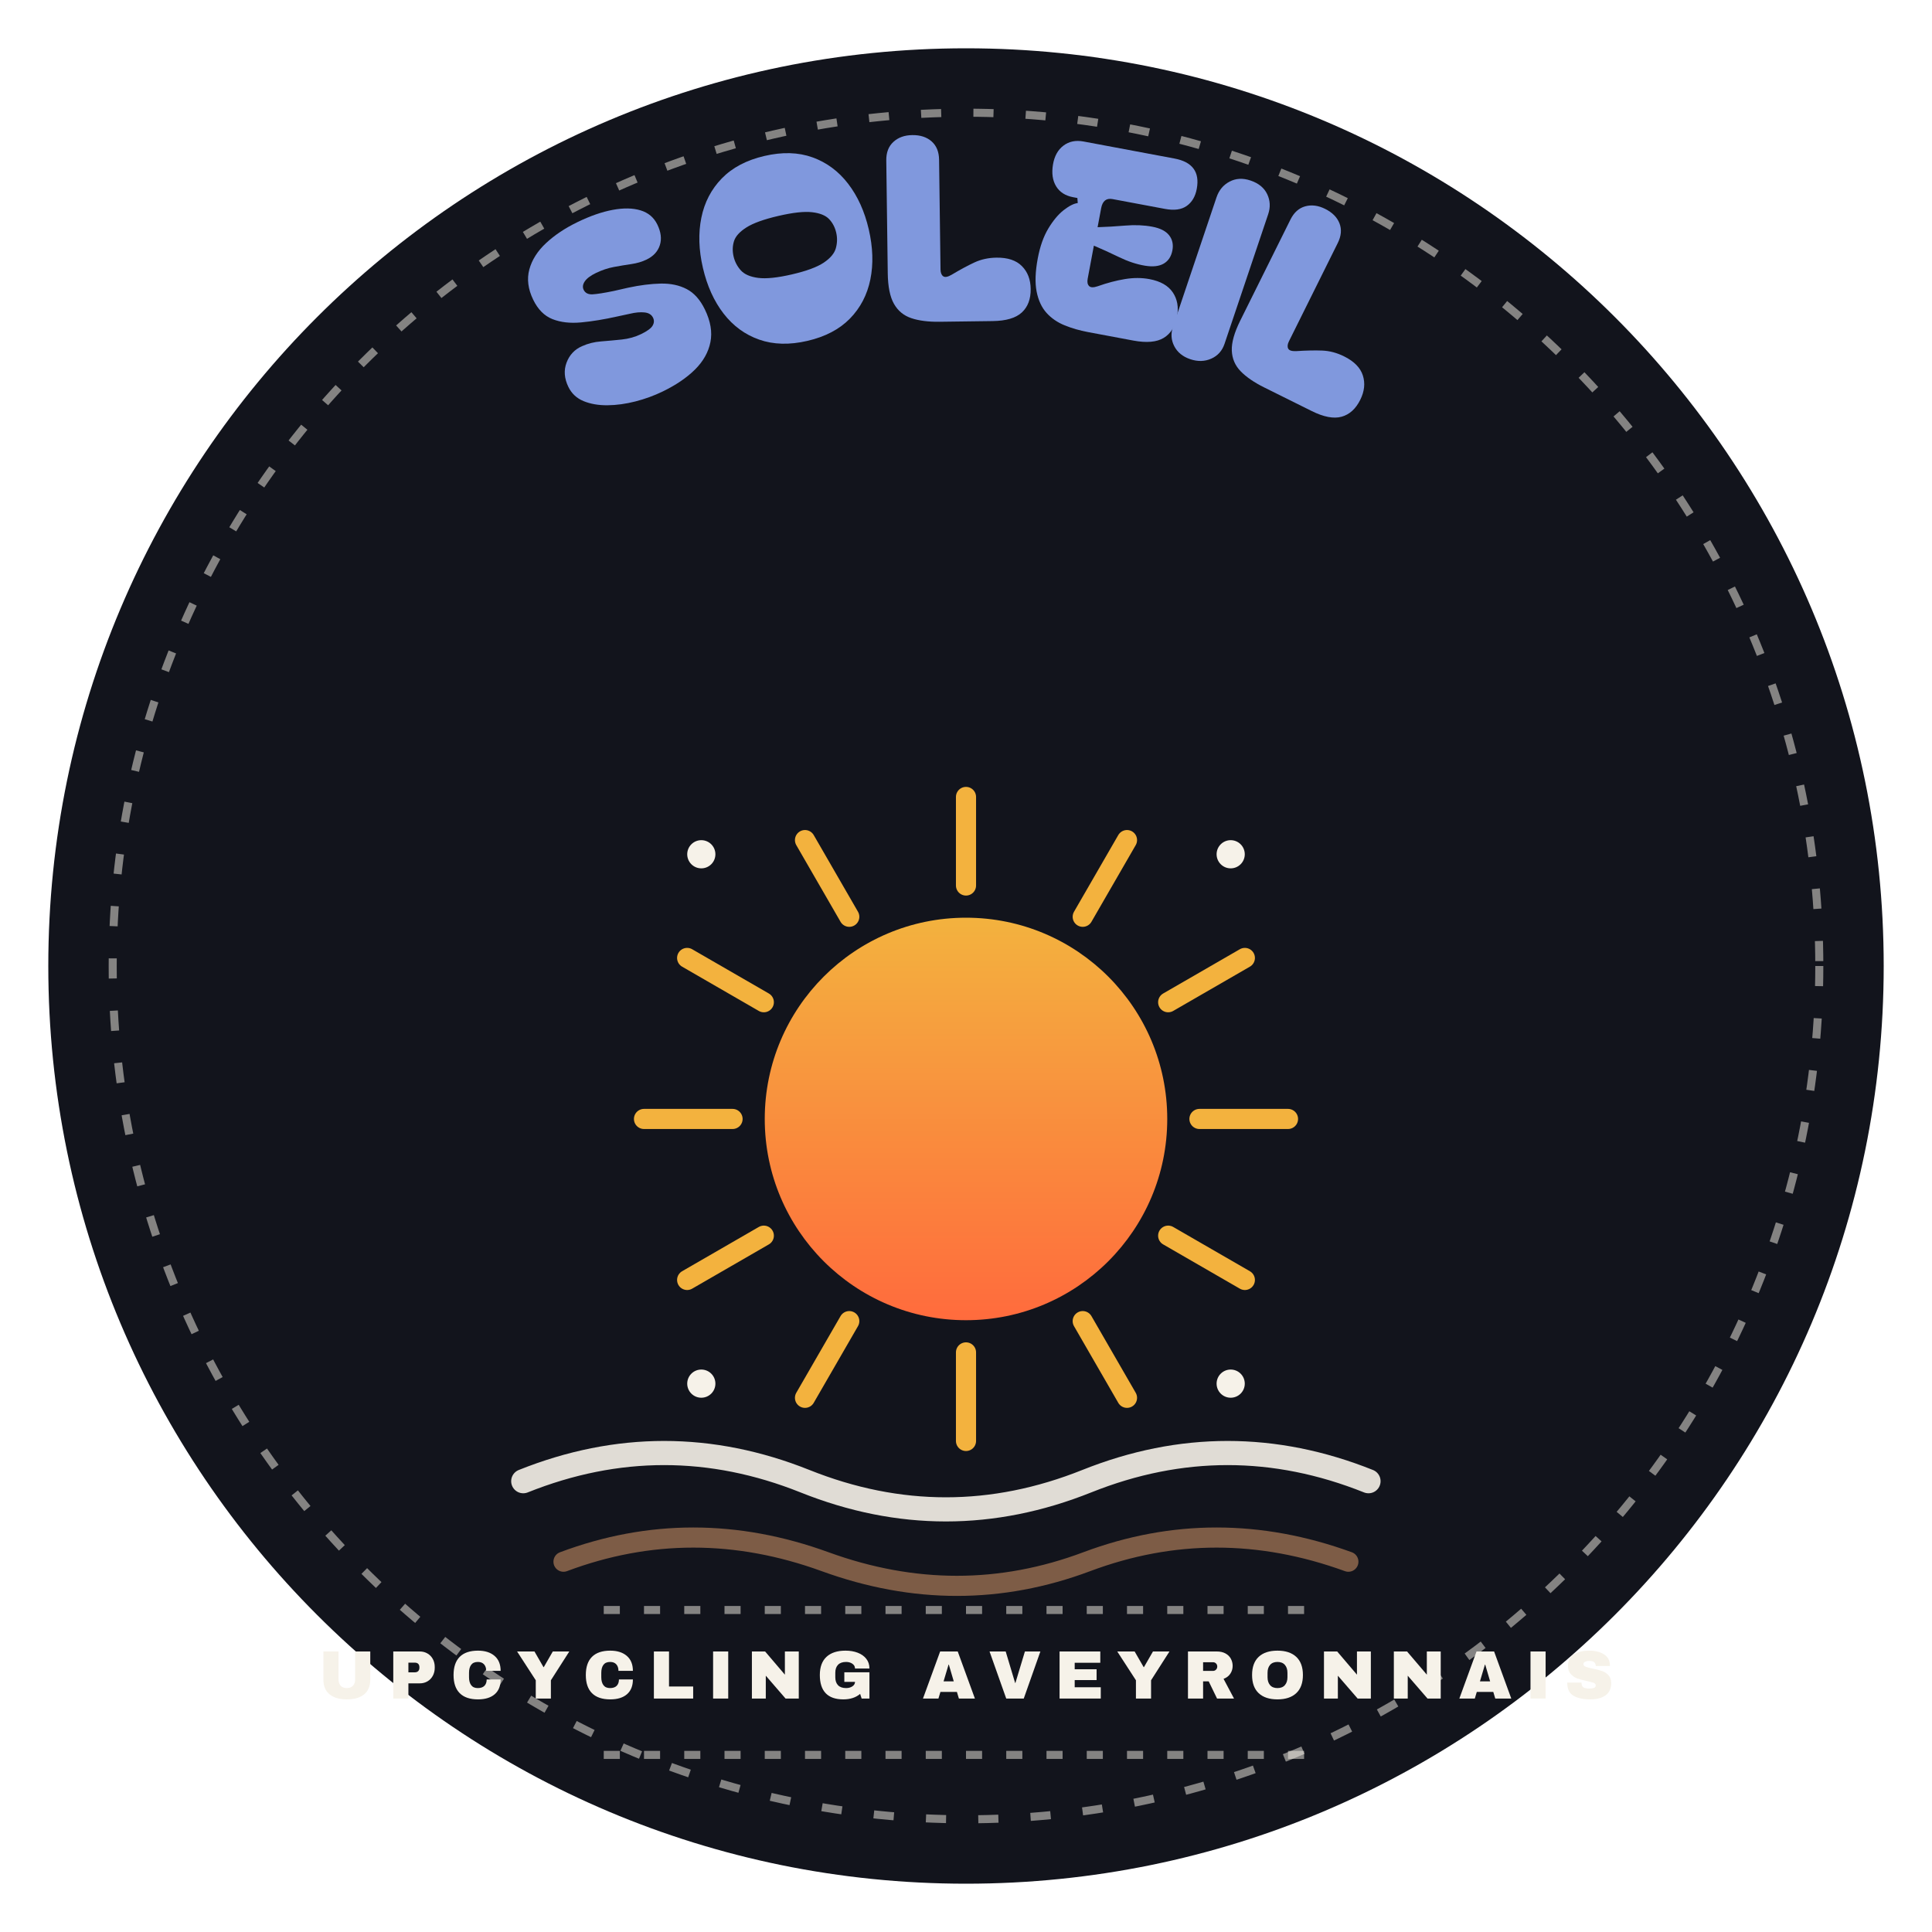
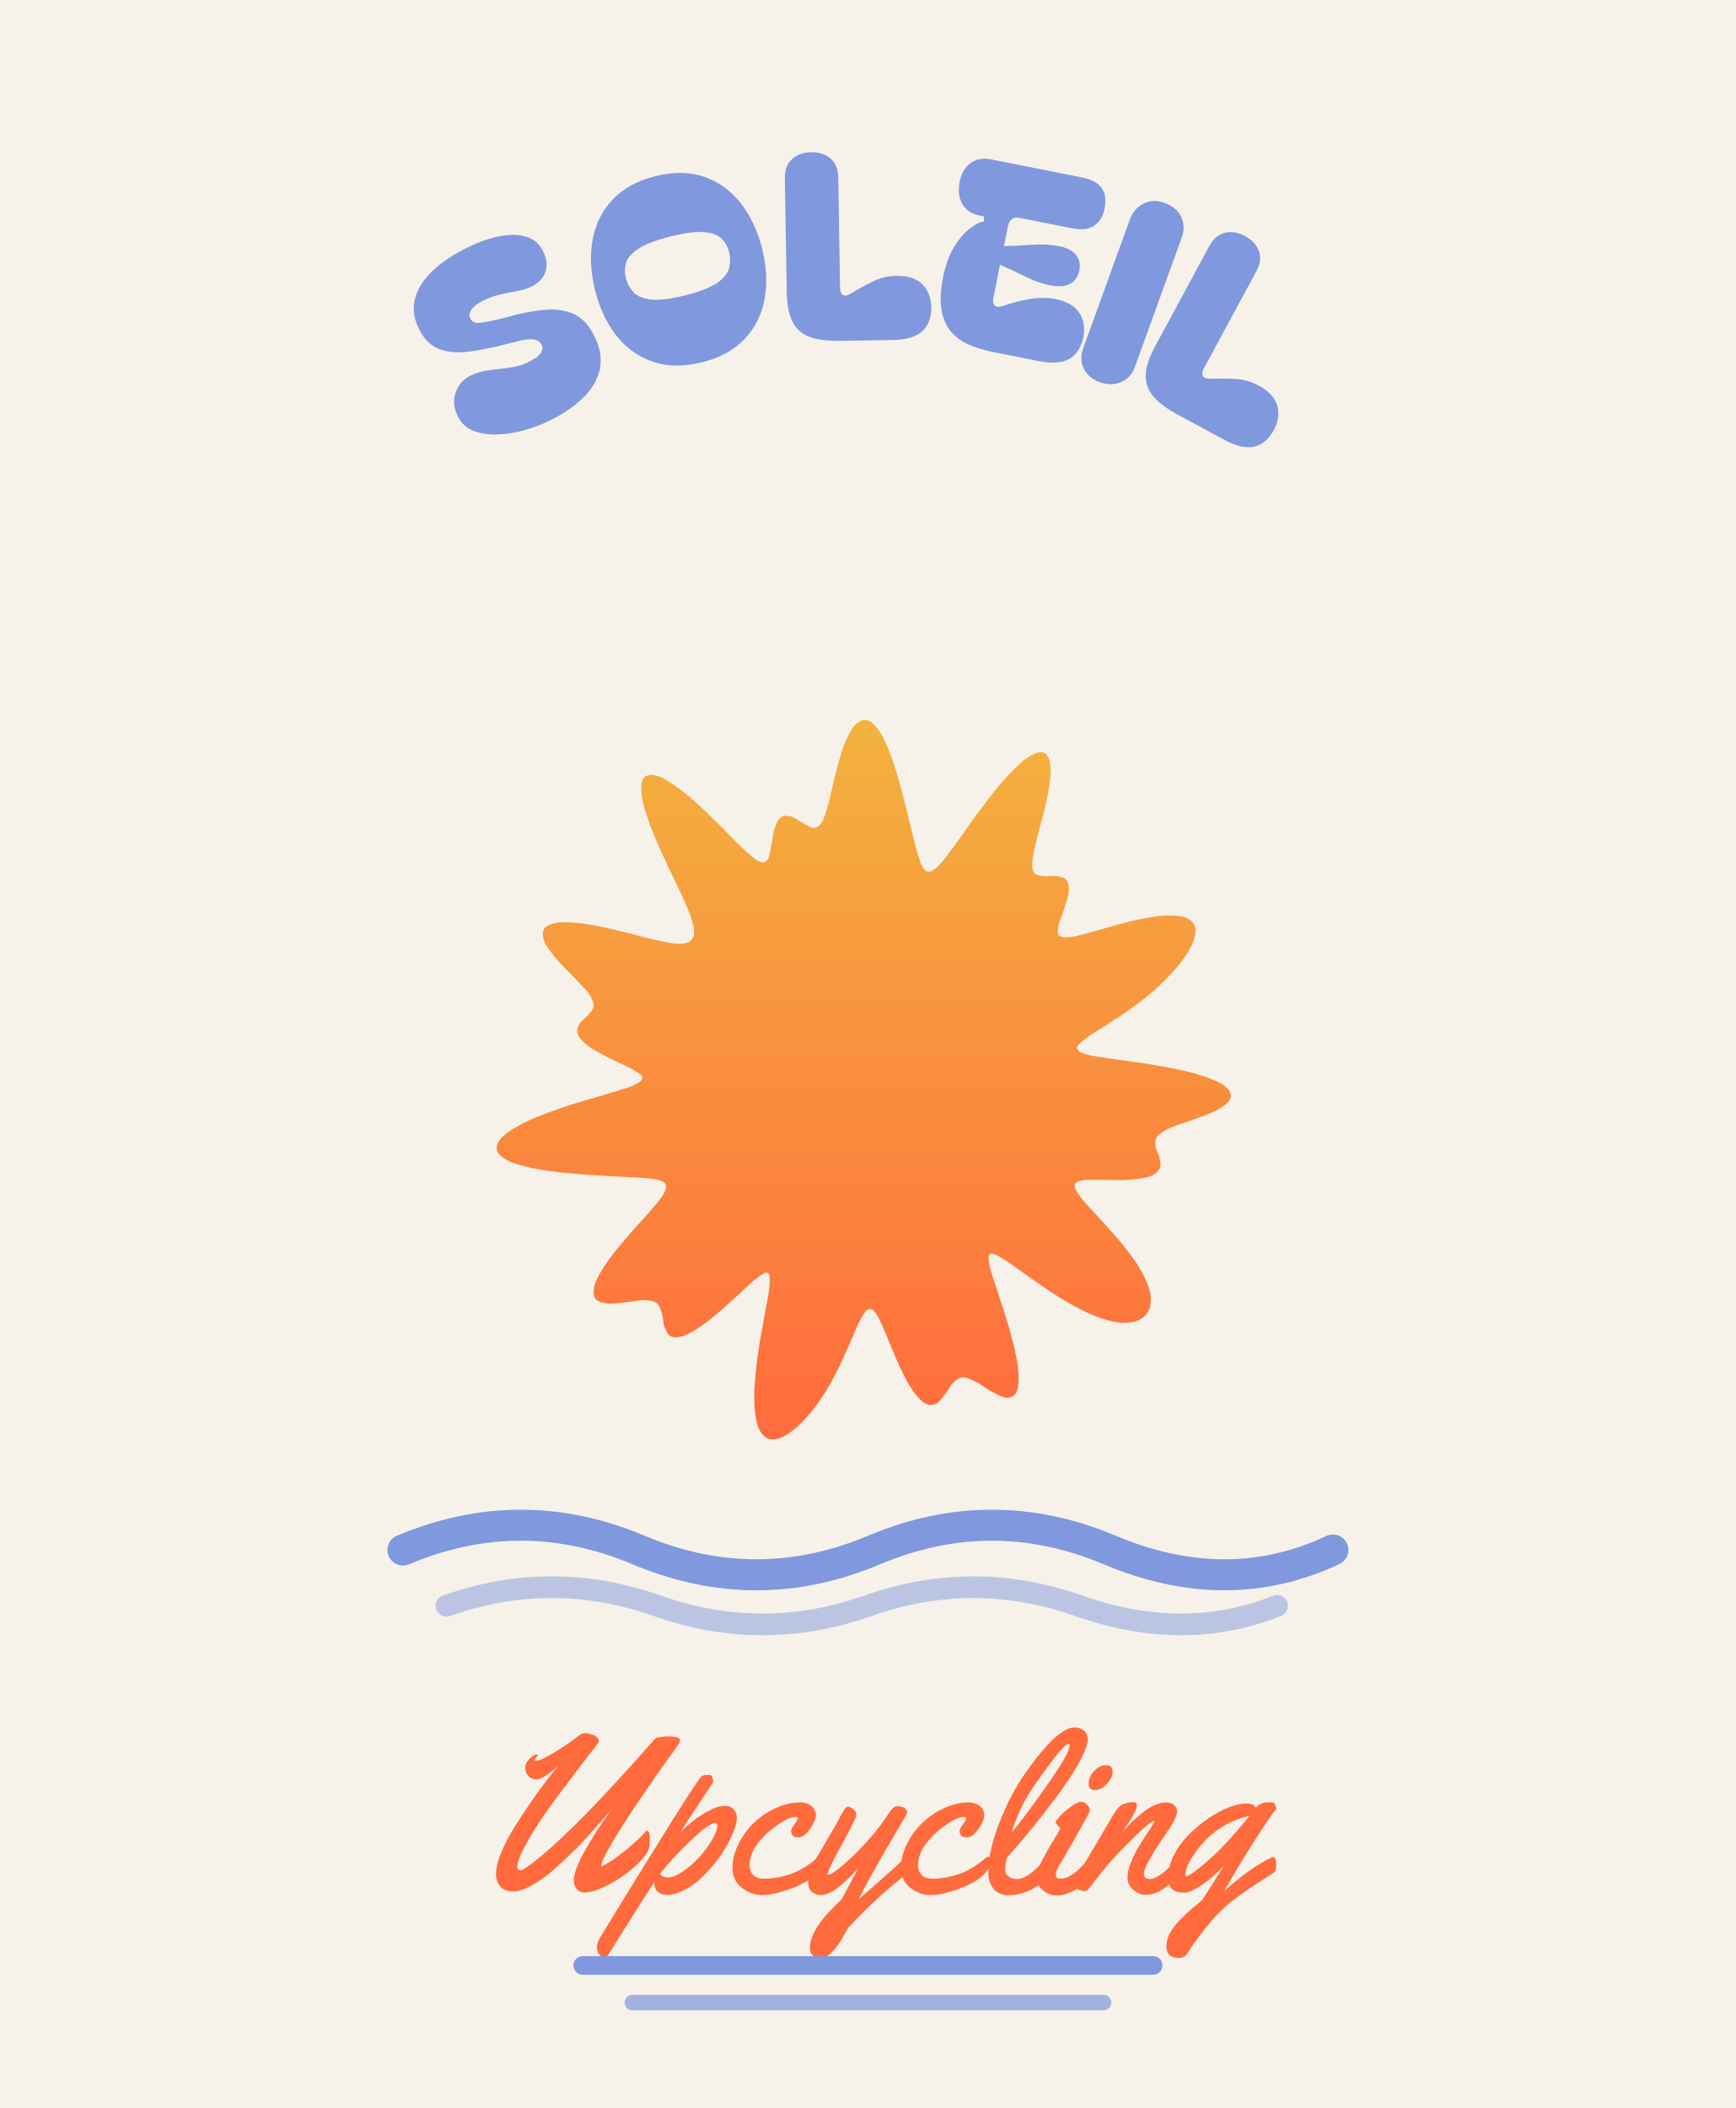
- <svg xmlns="http://www.w3.org/2000/svg" viewBox="0 0 480 480">
+ <svg xmlns="http://www.w3.org/2000/svg" viewBox="0 0 560 680">
  <defs>
    <linearGradient id="sunGrad" x1="0" y1="0" x2="0" y2="1">
      <stop offset="0" stop-color="#F3B23E" />
      <stop offset="1" stop-color="#FF6B3D" />
    </linearGradient>
  </defs>
-   <circle cx="240" cy="240" r="228" fill="#12141C" />
-   <circle cx="240" cy="240" r="212" fill="none" stroke="#F6F2E9" stroke-opacity="0.5" stroke-width="2" stroke-dasharray="5 8" />
+   <rect width="560" height="680" fill="#F6F2E9" />
  <g>
-     <path d="M340 -3Q284 -3 227.5 8.5Q171 20 123.5 42.5Q76 65 47.0 97.5Q18 130 18 173Q18 228 53.0 261.0Q88 294 135 292Q172 291 209.0 276.5Q246 262 284.5 248.0Q323 234 362 234Q401 234 416.0 244.0Q431 254 431 271Q431 291 410.0 304.0Q389 317 357 324L308 336Q232 354 172.0 376.5Q112 399 77.5 436.5Q43 474 43 537Q43 606 81.0 649.5Q119 693 184.0 713.0Q249 733 329 733Q411 733 473.0 716.0Q535 699 569.5 667.0Q604 635 604 589Q604 540 577.5 512.5Q551 485 507 485Q478 485 446.5 495.0Q415 505 380.5 514.5Q346 524 307 524Q272 524 254.0 513.5Q236 503 236 486Q236 465 260.0 455.0Q284 445 339 431L395 418Q464 401 516.0 377.0Q568 353 597.0 314.0Q626 275 626 212Q626 136 590.0 88.5Q554 41 490.0 19.0Q426 -3 340 -3Z" fill="#8098DD" transform="translate(240.00,255.00) rotate(-25.904) translate(0,-175.00) scale(0.064,-0.064) translate(-322.00,0)" />
-     <path d="M355 -3Q248 -3 174.0 44.0Q100 91 62.0 174.0Q24 257 24 365Q24 472 62.0 555.5Q100 639 174.0 686.5Q248 734 355 734Q462 734 535.5 686.5Q609 639 647.0 555.5Q685 472 685 365Q685 257 647.0 174.0Q609 91 535.5 44.0Q462 -3 355 -3ZM150 381Q150 350 165.0 322.5Q180 295 224.0 278.5Q268 262 355 262Q442 262 485.5 278.5Q529 295 544.0 322.5Q559 350 559 381Q559 413 544.0 438.5Q529 464 485.5 479.5Q442 495 355 495Q268 495 224.0 479.5Q180 464 165.0 438.5Q150 413 150 381Z" fill="#8098DD" transform="translate(240.00,255.00) rotate(-13.070) translate(0,-175.00) scale(0.064,-0.064) translate(-353.00,0)" />
-     <path d="M32 631Q32 677 60.5 702.5Q89 728 134 728Q181 728 209.0 702.5Q237 677 237 631V205Q237 186 247.0 178.5Q257 171 280 184Q330 213 369.0 230.5Q408 248 455 248Q520 248 553.0 214.0Q586 180 586 125Q586 66 550.5 34.0Q515 2 437 2H231Q165 2 121.0 17.5Q77 33 54.5 74.0Q32 115 32 193Z" fill="#8098DD" transform="translate(240.00,255.00) rotate(-0.749) translate(0,-175.00) scale(0.064,-0.064) translate(-297.50,0)" />
-     <path d="M276 2Q227 2 182.5 11.0Q138 20 104.5 45.5Q71 71 51.5 119.5Q32 168 32 247Q32 318 51.0 369.0Q70 420 96.5 450.0Q123 480 145 487L140 506H123Q77 506 50.5 535.5Q24 565 23 616Q22 666 49.5 696.0Q77 726 123 726H482Q589 726 589 626Q589 581 563.0 554.0Q537 527 482 527H275Q238 527 238 484V409Q288 420 342.5 435.0Q397 450 446 450Q493 450 516.5 429.5Q540 409 540 374Q540 338 516.5 317.5Q493 297 446 296Q397 295 342.0 310.0Q287 325 237 336V205Q237 186 247.5 178.5Q258 171 281 184Q331 213 379.0 230.5Q427 248 473 248Q538 248 571.5 214.0Q605 180 605 125Q605 66 569.5 34.0Q534 2 455 2Z" fill="#8098DD" transform="translate(240.00,255.00) rotate(10.608) translate(0,-175.00) scale(0.064,-0.064) translate(-307.00,0)" />
-     <path d="M136 -2Q90 -2 61.0 26.0Q32 54 32 97V626Q32 670 60.5 700.0Q89 730 136 730Q186 730 214.5 700.5Q243 671 243 628V97Q243 54 212.5 26.0Q182 -2 136 -2Z" fill="#8098DD" transform="translate(240.00,255.00) rotate(18.612) translate(0,-175.00) scale(0.064,-0.064) translate(-137.50,0)" />
-     <path d="M32 631Q32 677 60.5 702.5Q89 728 134 728Q181 728 209.0 702.5Q237 677 237 631V205Q237 186 247.0 178.5Q257 171 280 184Q330 213 369.0 230.5Q408 248 455 248Q520 248 553.0 214.0Q586 180 586 125Q586 66 550.5 34.0Q515 2 437 2H231Q165 2 121.0 17.5Q77 33 54.5 74.0Q32 115 32 193Z" fill="#8098DD" transform="translate(240.00,255.00) rotate(26.418) translate(0,-175.00) scale(0.064,-0.064) translate(-297.50,0)" />
+     <path d="M340 -3Q284 -3 227.5 8.5Q171 20 123.5 42.5Q76 65 47.0 97.5Q18 130 18 173Q18 228 53.0 261.0Q88 294 135 292Q172 291 209.0 276.5Q246 262 284.5 248.0Q323 234 362 234Q401 234 416.0 244.0Q431 254 431 271Q431 291 410.0 304.0Q389 317 357 324L308 336Q232 354 172.0 376.5Q112 399 77.5 436.5Q43 474 43 537Q43 606 81.0 649.5Q119 693 184.0 713.0Q249 733 329 733Q411 733 473.0 716.0Q535 699 569.5 667.0Q604 635 604 589Q604 540 577.5 512.5Q551 485 507 485Q478 485 446.5 495.0Q415 505 380.5 514.5Q346 524 307 524Q272 524 254.0 513.5Q236 503 236 486Q236 465 260.0 455.0Q284 445 339 431L395 418Q464 401 516.0 377.0Q568 353 597.0 314.0Q626 275 626 212Q626 136 590.0 88.5Q554 41 490.0 19.0Q426 -3 340 -3Z" fill="#8098DD" transform="translate(280.00,330.00) rotate(-27.859) translate(0,-220.00) scale(0.084,-0.084) translate(-322.00,0)" />
+     <path d="M355 -3Q248 -3 174.0 44.0Q100 91 62.0 174.0Q24 257 24 365Q24 472 62.0 555.5Q100 639 174.0 686.5Q248 734 355 734Q462 734 535.5 686.5Q609 639 647.0 555.5Q685 472 685 365Q685 257 647.0 174.0Q609 91 535.5 44.0Q462 -3 355 -3ZM150 381Q150 350 165.0 322.5Q180 295 224.0 278.5Q268 262 355 262Q442 262 485.5 278.5Q529 295 544.0 322.5Q559 350 559 381Q559 413 544.0 438.5Q529 464 485.5 479.5Q442 495 355 495Q268 495 224.0 479.5Q180 464 165.0 438.5Q150 413 150 381Z" fill="#8098DD" transform="translate(280.00,330.00) rotate(-14.134) translate(0,-220.00) scale(0.084,-0.084) translate(-353.00,0)" />
+     <path d="M32 631Q32 677 60.5 702.5Q89 728 134 728Q181 728 209.0 702.5Q237 677 237 631V205Q237 186 247.0 178.5Q257 171 280 184Q330 213 369.0 230.5Q408 248 455 248Q520 248 553.0 214.0Q586 180 586 125Q586 66 550.5 34.0Q515 2 437 2H231Q165 2 121.0 17.5Q77 33 54.5 74.0Q32 115 32 193Z" fill="#8098DD" transform="translate(280.00,330.00) rotate(-0.945) translate(0,-220.00) scale(0.084,-0.084) translate(-297.50,0)" />
+     <path d="M276 2Q227 2 182.5 11.0Q138 20 104.5 45.5Q71 71 51.5 119.5Q32 168 32 247Q32 318 51.0 369.0Q70 420 96.5 450.0Q123 480 145 487L140 506H123Q77 506 50.5 535.5Q24 565 23 616Q22 666 49.5 696.0Q77 726 123 726H482Q589 726 589 626Q589 581 563.0 554.0Q537 527 482 527H275Q238 527 238 484V409Q288 420 342.5 435.0Q397 450 446 450Q493 450 516.5 429.5Q540 409 540 374Q540 338 516.5 317.5Q493 297 446 296Q397 295 342.0 310.0Q287 325 237 336V205Q237 186 247.5 178.5Q258 171 281 184Q331 213 379.0 230.5Q427 248 473 248Q538 248 571.5 214.0Q605 180 605 125Q605 66 569.5 34.0Q534 2 455 2Z" fill="#8098DD" transform="translate(280.00,330.00) rotate(11.238) translate(0,-220.00) scale(0.084,-0.084) translate(-307.00,0)" />
+     <path d="M136 -2Q90 -2 61.0 26.0Q32 54 32 97V626Q32 670 60.5 700.0Q89 730 136 730Q186 730 214.5 700.5Q243 671 243 628V97Q243 54 212.5 26.0Q182 -2 136 -2Z" fill="#8098DD" transform="translate(280.00,330.00) rotate(19.920) translate(0,-220.00) scale(0.084,-0.084) translate(-137.50,0)" />
+     <path d="M32 631Q32 677 60.5 702.5Q89 728 134 728Q181 728 209.0 702.5Q237 677 237 631V205Q237 186 247.0 178.5Q257 171 280 184Q330 213 369.0 230.5Q408 248 455 248Q520 248 553.0 214.0Q586 180 586 125Q586 66 550.5 34.0Q515 2 437 2H231Q165 2 121.0 17.5Q77 33 54.5 74.0Q32 115 32 193Z" fill="#8098DD" transform="translate(280.00,330.00) rotate(28.395) translate(0,-220.00) scale(0.084,-0.084) translate(-297.50,0)" />
  </g>
-   <g transform="translate(240,278)" stroke="#F3B23E" stroke-width="5" stroke-linecap="round">
-     <line x1="0" y1="-58" x2="0" y2="-80" />
-     <line x1="0" y1="-58" x2="0" y2="-80" transform="rotate(30)" />
-     <line x1="0" y1="-58" x2="0" y2="-80" transform="rotate(60)" />
-     <line x1="0" y1="-58" x2="0" y2="-80" transform="rotate(90)" />
-     <line x1="0" y1="-58" x2="0" y2="-80" transform="rotate(120)" />
-     <line x1="0" y1="-58" x2="0" y2="-80" transform="rotate(150)" />
-     <line x1="0" y1="-58" x2="0" y2="-80" transform="rotate(180)" />
-     <line x1="0" y1="-58" x2="0" y2="-80" transform="rotate(210)" />
-     <line x1="0" y1="-58" x2="0" y2="-80" transform="rotate(240)" />
-     <line x1="0" y1="-58" x2="0" y2="-80" transform="rotate(270)" />
-     <line x1="0" y1="-58" x2="0" y2="-80" transform="rotate(300)" />
-     <line x1="0" y1="-58" x2="0" y2="-80" transform="rotate(330)" />
+   <path d="M394.65,350.00 C396.56,351.30 397.33,352.77 397.06,354.09 C396.78,355.40 394.95,356.74 392.99,357.90 C391.02,359.06 387.80,360.09 385.26,361.06 C382.72,362.04 379.73,362.84 377.76,363.74 C375.79,364.64 374.25,365.48 373.43,366.47 C372.60,367.47 372.71,368.57 372.81,369.73 C372.92,370.89 373.82,372.24 374.04,373.45 C374.26,374.66 374.66,375.98 374.13,376.99 C373.59,378.00 372.52,378.91 370.83,379.51 C369.14,380.11 366.53,380.40 364.01,380.58 C361.50,380.76 358.22,380.57 355.73,380.60 C353.25,380.63 350.62,380.45 349.10,380.77 C347.59,381.08 346.65,381.51 346.64,382.50 C346.62,383.49 347.64,384.91 349.02,386.70 C350.41,388.50 352.80,390.85 354.95,393.27 C357.11,395.69 359.83,398.57 361.96,401.21 C364.08,403.86 366.21,406.68 367.68,409.14 C369.16,411.60 370.22,413.96 370.80,415.97 C371.37,417.97 371.40,419.72 371.11,421.18 C370.82,422.64 370.07,423.83 369.06,424.73 C368.04,425.62 366.69,426.29 365.02,426.55 C363.35,426.82 361.35,426.81 359.03,426.31 C356.70,425.82 353.96,424.90 351.05,423.57 C348.14,422.25 344.75,420.33 341.56,418.37 C338.37,416.42 334.83,413.86 331.90,411.85 C328.97,409.84 326.05,407.54 323.99,406.31 C321.94,405.07 320.36,404.14 319.56,404.45 C318.76,404.76 318.81,406.01 319.22,408.14 C319.63,410.28 320.92,413.71 322.03,417.26 C323.14,420.81 324.81,425.49 325.87,429.45 C326.93,433.41 328.03,437.83 328.40,441.02 C328.77,444.22 328.68,446.98 328.10,448.63 C327.52,450.27 326.27,450.83 324.91,450.88 C323.56,450.93 321.65,449.79 319.97,448.94 C318.30,448.08 316.40,446.52 314.85,445.75 C313.30,444.98 311.87,444.28 310.65,444.32 C309.43,444.36 308.49,445.10 307.53,446.01 C306.57,446.91 305.82,448.63 304.88,449.77 C303.93,450.92 303.00,452.42 301.87,452.87 C300.73,453.33 299.43,453.39 298.07,452.48 C296.71,451.57 295.15,449.68 293.69,447.41 C292.23,445.14 290.69,441.78 289.34,438.85 C287.99,435.92 286.71,432.35 285.58,429.82 C284.45,427.29 283.50,424.88 282.57,423.65 C281.64,422.41 280.87,421.99 280.00,422.41 C279.13,422.83 278.31,424.34 277.34,426.16 C276.37,427.97 275.34,430.71 274.18,433.28 C273.02,435.85 271.73,438.91 270.37,441.60 C269.01,444.28 267.54,447.02 266.03,449.41 C264.52,451.80 262.92,454.02 261.32,455.93 C259.72,457.85 258.05,459.58 256.43,460.91 C254.81,462.23 253.12,463.39 251.61,463.88 C250.09,464.37 248.56,464.57 247.35,463.86 C246.15,463.16 245.05,461.83 244.37,459.65 C243.70,457.47 243.33,454.33 243.32,450.79 C243.30,447.25 243.76,442.65 244.28,438.41 C244.80,434.17 245.80,429.21 246.46,425.34 C247.12,421.46 248.01,417.60 248.22,415.15 C248.44,412.70 248.47,411.10 247.76,410.64 C247.04,410.19 245.73,411.10 243.95,412.44 C242.18,413.77 239.61,416.43 237.10,418.66 C234.58,420.89 231.46,423.85 228.85,425.83 C226.25,427.82 223.51,429.68 221.46,430.57 C219.42,431.45 217.77,431.56 216.60,431.15 C215.42,430.75 214.93,429.38 214.42,428.15 C213.92,426.93 213.98,425.07 213.56,423.78 C213.15,422.50 212.86,421.19 211.96,420.46 C211.05,419.73 209.76,419.47 208.13,419.40 C206.51,419.33 204.24,419.86 202.22,420.04 C200.19,420.22 197.70,420.70 196.00,420.49 C194.29,420.28 192.64,419.86 191.99,418.76 C191.33,417.66 191.33,415.95 192.06,413.89 C192.79,411.83 194.51,409.06 196.37,406.41 C198.23,403.75 200.97,400.63 203.24,397.97 C205.50,395.30 208.15,392.59 209.97,390.43 C211.79,388.27 213.39,386.43 214.17,385.01 C214.94,383.58 215.07,382.64 214.64,381.88 C214.21,381.12 213.03,380.79 211.60,380.45 C210.17,380.12 208.16,380.04 206.04,379.88 C203.92,379.73 201.46,379.66 198.89,379.52 C196.32,379.38 193.53,379.25 190.62,379.04 C187.72,378.83 184.54,378.61 181.46,378.26 C178.38,377.90 174.99,377.51 172.13,376.90 C169.27,376.28 166.26,375.56 164.30,374.59 C162.33,373.63 160.67,372.44 160.33,371.10 C159.99,369.76 160.58,368.14 162.26,366.55 C163.95,364.95 167.01,363.14 170.44,361.52 C173.88,359.89 178.67,358.22 182.88,356.79 C187.09,355.36 192.05,354.08 195.68,352.94 C199.31,351.81 202.73,350.91 204.65,350.00 C206.56,349.09 207.37,348.35 207.17,347.46 C206.97,346.56 205.26,345.69 203.45,344.65 C201.64,343.60 198.61,342.43 196.30,341.20 C193.99,339.98 191.27,338.58 189.61,337.30 C187.95,336.01 186.76,334.66 186.32,333.48 C185.88,332.30 186.40,331.22 186.97,330.23 C187.53,329.23 188.93,328.42 189.69,327.48 C190.44,326.55 191.41,325.73 191.49,324.62 C191.56,323.51 191.13,322.30 190.13,320.80 C189.13,319.30 187.23,317.49 185.47,315.59 C183.71,313.70 181.22,311.44 179.57,309.42 C177.91,307.40 176.15,305.19 175.53,303.49 C174.91,301.78 174.91,300.21 175.87,299.21 C176.82,298.21 178.84,297.66 181.26,297.50 C183.69,297.34 187.15,297.77 190.41,298.27 C193.67,298.78 197.53,299.76 200.83,300.53 C204.12,301.30 207.46,302.27 210.16,302.90 C212.87,303.52 215.21,304.07 217.08,304.29 C218.95,304.51 220.32,304.49 221.39,304.21 C222.46,303.93 223.10,303.40 223.51,302.60 C223.92,301.80 224.02,300.80 223.82,299.42 C223.63,298.04 223.14,296.42 222.35,294.33 C221.56,292.24 220.38,289.76 219.06,286.90 C217.74,284.04 215.98,280.61 214.43,277.17 C212.88,273.74 211.01,269.74 209.77,266.30 C208.54,262.87 207.33,259.18 207.02,256.59 C206.70,253.99 206.89,251.73 207.88,250.74 C208.87,249.74 210.73,249.73 212.97,250.62 C215.21,251.52 218.36,253.75 221.35,256.13 C224.33,258.51 227.90,262.05 230.87,264.91 C233.85,267.76 236.87,271.10 239.20,273.26 C241.52,275.42 243.41,277.18 244.81,277.86 C246.22,278.53 246.97,278.15 247.63,277.30 C248.30,276.46 248.43,274.45 248.80,272.77 C249.17,271.09 249.34,268.73 249.87,267.21 C250.39,265.68 251.05,264.26 251.93,263.62 C252.82,262.98 253.99,263.07 255.16,263.37 C256.32,263.67 257.71,264.81 258.91,265.42 C260.11,266.03 261.34,267.03 262.36,267.03 C263.39,267.02 264.26,266.66 265.08,265.37 C265.89,264.08 266.51,261.84 267.25,259.26 C267.98,256.68 268.63,253.05 269.48,249.89 C270.32,246.73 271.25,242.97 272.33,240.28 C273.40,237.60 274.66,235.08 275.94,233.76 C277.22,232.45 278.66,231.99 280.00,232.41 C281.34,232.83 282.73,234.38 283.97,236.27 C285.21,238.16 286.39,241.02 287.43,243.74 C288.47,246.47 289.39,249.72 290.23,252.64 C291.07,255.56 291.79,258.56 292.47,261.26 C293.15,263.96 293.74,266.52 294.31,268.82 C294.89,271.12 295.39,273.27 295.93,275.06 C296.47,276.84 296.94,278.50 297.57,279.53 C298.20,280.55 298.80,281.32 299.72,281.22 C300.64,281.13 301.66,280.45 303.09,278.95 C304.52,277.45 306.24,275.03 308.30,272.25 C310.36,269.46 312.88,265.66 315.46,262.24 C318.03,258.83 321.06,254.74 323.74,251.76 C326.41,248.79 329.31,245.86 331.51,244.38 C333.72,242.90 335.71,242.30 336.95,242.88 C338.19,243.47 338.81,245.45 338.95,247.89 C339.09,250.33 338.42,254.13 337.78,257.53 C337.14,260.93 335.87,265.09 335.10,268.31 C334.33,271.53 333.40,274.67 333.14,276.85 C332.89,279.04 333.00,280.47 333.57,281.43 C334.14,282.39 335.36,282.41 336.55,282.61 C337.74,282.80 339.47,282.39 340.70,282.59 C341.93,282.78 343.26,282.98 343.94,283.79 C344.63,284.59 344.89,285.90 344.81,287.42 C344.72,288.94 343.96,291.08 343.41,292.90 C342.87,294.72 341.83,296.88 341.54,298.36 C341.26,299.84 341.00,301.14 341.71,301.79 C342.41,302.43 343.74,302.48 345.77,302.21 C347.80,301.94 350.79,300.98 353.89,300.16 C356.99,299.34 360.93,298.07 364.37,297.28 C367.80,296.49 371.59,295.68 374.52,295.43 C377.44,295.18 380.11,295.28 381.93,295.81 C383.74,296.33 384.87,297.36 385.41,298.59 C385.95,299.82 385.71,301.49 385.17,303.17 C384.64,304.86 383.49,306.81 382.21,308.71 C380.92,310.60 379.25,312.60 377.44,314.54 C375.62,316.47 373.54,318.44 371.32,320.33 C369.10,322.22 366.57,324.12 364.10,325.88 C361.63,327.65 358.81,329.40 356.49,330.93 C354.16,332.46 351.65,333.89 350.14,335.09 C348.64,336.29 347.40,337.27 347.45,338.11 C347.49,338.94 348.42,339.51 350.41,340.10 C352.40,340.70 355.73,341.08 359.40,341.65 C363.07,342.23 368.05,342.76 372.42,343.54 C376.78,344.31 381.86,345.24 385.57,346.31 C389.27,347.39 392.73,348.70 394.65,350.00 Z" fill="url(#sunGrad)" />
+   <path d="M130,500 Q168,484 206,500 T282,500 T358,500 T430,500" fill="none" stroke="#8098DD" stroke-width="10" stroke-linecap="round" />
+   <path d="M144,518 Q178,506 212,518 T280,518 T348,518 T412,518" fill="none" stroke="#8098DD" stroke-width="7" stroke-linecap="round" opacity="0.5" />
+   <g>
+     <path d="M1577 553Q1604 553 1604.0 482.0Q1604 411 1595 387Q1565 310 1455.5 214.5Q1346 119 1215.5 52.5Q1085 -14 1001 -14Q961 -14 933.5 17.0Q906 48 906 98Q906 187 1008.0 370.0Q1110 553 1255 752Q1014 472 913.5 374.0Q813 276 734.0 206.5Q655 137 592 95Q442 -4 354.0 -4.0Q266 -4 229.0 44.5Q192 93 192 152Q192 325 394.5 638.5Q597 952 767 1151Q623 1024 568.5 1024.0Q514 1024 487.0 1057.5Q460 1091 460.0 1133.5Q460 1176 500.0 1213.5Q540 1251 558.5 1251.0Q577 1251 577.0 1248.0Q577 1245 562.0 1226.5Q547 1208 547.0 1201.0Q547 1194 560 1194Q599 1194 730.0 1273.0Q861 1352 954 1427Q979 1448 1011.5 1448.0Q1044 1448 1074 1432Q1076 1437 1091.0 1430.0Q1106 1423 1121.0 1408.0Q1136 1393 1136.0 1380.0Q1136 1367 1128 1356Q712 818 605 655Q388 324 388 225Q388 190 417.5 190.0Q447 190 584 302Q960 608 1638 1382Q1665 1413 1689 1411H1698Q1702 1411 1720.5 1414.5Q1739 1418 1781 1418Q1881 1418 1881 1381Q1881 1365 1851.5 1325.0Q1822 1285 1729.0 1153.0Q1636 1021 1497.5 818.0Q1359 615 1258.5 445.0Q1158 275 1158 229Q1158 228 1161.5 228.0Q1165 228 1193 242Q1279 287 1394.5 385.0Q1510 483 1540.5 518.0Q1571 553 1577 553Z" fill="#FF6B3D" transform="translate(153.26,610.00) scale(0.03516,-0.03516)" />
+     <path d="M619 1064 637 1066Q652 1066 661.0 1040.0Q670 1014 670.0 1005.0Q670 996 650 971L365 537Q515 687 670 756Q730 782 778.5 782.0Q827 782 856.5 750.5Q886 719 886.0 672.0Q886 625 860.0 556.0Q834 487 789.5 409.0Q745 331 681.5 252.0Q618 173 548.5 109.0Q479 45 397.0 5.0Q315 -35 253 -35Q128 -35 128 80Q11 -99 -142.0 -344.0Q-295 -589 -306.0 -603.0Q-317 -617 -324.5 -617.0Q-332 -617 -347.5 -608.0Q-363 -599 -380.0 -578.0Q-397 -557 -397.5 -517.0Q-398 -477 -374 -436Q-239 -211 146.5 410.5Q532 1032 564 1053Q582 1065 600 1065ZM707 604Q707 625 687 625Q633 625 458.5 459.0Q284 293 181 156Q207 124 258.0 124.0Q309 124 390.0 179.0Q471 234 540.0 309.5Q609 385 658.0 468.0Q707 551 707 604Z" fill="#FF6B3D" transform="translate(206.56,610.00) scale(0.03516,-0.03516)" />
+     <path d="M847 314Q867 314 867.0 268.5Q867 223 822.5 170.5Q778 118 712.0 81.5Q646 45 571 18Q422 -37 317.5 -37.0Q213 -37 129.0 31.5Q45 100 45.0 210.5Q45 321 100.0 431.5Q155 542 241.5 625.5Q328 709 442.5 761.0Q557 813 669 813Q723 813 766.0 782.0Q809 751 809.0 697.0Q809 643 755.5 567.5Q702 492 647 492Q583 492 583 553Q583 569 613.0 610.0Q643 651 643.0 665.5Q643 680 632 680Q577 680 514.0 642.0Q451 604 399.5 562.0Q348 520 302 468Q202 355 202 233Q202 184 233.5 148.5Q265 113 339.5 113.0Q414 113 489.0 130.5Q564 148 612.5 168.5Q661 189 712.5 222.0Q764 255 779.0 267.5Q794 280 814.0 297.0Q834 314 847 314Z" fill="#FF6B3D" transform="translate(234.72,610.00) scale(0.03516,-0.03516)" />
+     <path d="M365 -332Q360 -337 334.5 -382.5Q309 -428 280.0 -474.5Q251 -521 208.5 -563.0Q166 -605 137.5 -608.5Q109 -612 101 -612Q9 -612 9 -519Q9 -410 122 -264Q165 -209 230.0 -145.5Q295 -82 301.0 -73.5Q307 -65 451 207Q355 102 273.0 36.5Q191 -29 115 -37H108Q69 -37 31.0 -11.5Q-7 14 -7 78Q-7 173 44 262Q62 293 106.5 367.0Q151 441 189 510Q225 565 263.0 638.0Q301 711 321.0 742.5Q341 774 359.0 774.0Q377 774 405.5 751.5Q434 729 434.0 698.0Q434 667 303.0 429.0Q172 191 172 158Q172 150 180 150Q207 150 299.5 226.5Q392 303 504 423Q629 556 700 666Q709 680 714.5 687.5Q720 695 728.5 707.5Q737 720 742.5 727.0Q748 734 755.5 743.5Q763 753 769.0 758.0Q775 763 782 768Q793 778 806.5 778.0Q820 778 847.5 772.0Q875 766 880.5 759.0Q886 752 892 746Q902 735 902.0 725.5Q902 716 894.0 700.5Q886 685 801 542Q551 120 457 -74Q609 54 885 305Q896 314 907 314Q938 314 938 219Q938 191 928 182Q629 -48 365 -332Z" fill="#FF6B3D" transform="translate(260.98,610.00) scale(0.03516,-0.03516)" />
+     <path d="M847 314Q867 314 867.0 268.5Q867 223 822.5 170.5Q778 118 712.0 81.5Q646 45 571 18Q422 -37 317.5 -37.0Q213 -37 129.0 31.5Q45 100 45.0 210.5Q45 321 100.0 431.5Q155 542 241.5 625.5Q328 709 442.5 761.0Q557 813 669 813Q723 813 766.0 782.0Q809 751 809.0 697.0Q809 643 755.5 567.5Q702 492 647 492Q583 492 583 553Q583 569 613.0 610.0Q643 651 643.0 665.5Q643 680 632 680Q577 680 514.0 642.0Q451 604 399.5 562.0Q348 520 302 468Q202 355 202 233Q202 184 233.5 148.5Q265 113 339.5 113.0Q414 113 489.0 130.5Q564 148 612.5 168.5Q661 189 712.5 222.0Q764 255 779.0 267.5Q794 280 814.0 297.0Q834 314 847 314Z" fill="#FF6B3D" transform="translate(289.07,610.00) scale(0.03516,-0.03516)" />
+     <path d="M604 704Q430 482 270 305Q269 293 261.5 260.5Q254 228 254.0 195.0Q254 162 284.5 135.5Q315 109 360.0 109.0Q405 109 456.5 141.0Q508 173 546 212Q646 315 670.0 315.0Q694 315 694 242V222Q694 183 680 165Q596 62 491.0 11.5Q386 -39 292.0 -39.0Q198 -39 149.0 18.5Q100 76 100 176Q100 371 204.5 634.5Q309 898 440 1083Q735 1501 891 1501Q939 1501 975.5 1472.5Q1012 1444 1012.0 1388.0Q1012 1332 950.0 1212.5Q888 1093 801.0 968.5Q714 844 604 704ZM846 1335Q846 1350 836 1350Q801 1350 652.0 1150.0Q503 950 436.5 831.0Q370 712 311 532Q429 672 637.5 968.5Q846 1265 846 1335Z" fill="#FF6B3D" transform="translate(315.33,610.00) scale(0.03516,-0.03516)" />
+     <path d="M713 1098Q713 1041 660.0 983.5Q607 926 549.5 926.0Q492 926 492.0 986.0Q492 1046 542.5 1100.5Q593 1155 654 1155Q681 1155 697.0 1140.0Q713 1125 713 1098ZM551 225Q551 195 545 182Q496 82 389.0 20.5Q282 -41 203.0 -41.0Q124 -41 67.0 12.0Q10 65 10.0 120.0Q10 175 65.0 280.0Q120 385 175.0 474.0Q230 563 230.0 570.5Q230 578 209.5 600.0Q189 622 189.0 632.5Q189 643 230.5 687.5Q272 732 331.5 775.5Q391 819 422.5 819.0Q454 819 479.0 791.0Q504 763 504.0 740.0Q504 717 266 307Q263 301 249.5 280.5Q236 260 228.5 246.5Q221 233 211 214Q191 174 191 147Q191 113 237.0 113.0Q283 113 332.5 144.5Q382 176 418 214Q512 315 525 315Q551 315 551 225Z" fill="#FF6B3D" transform="translate(333.89,610.00) scale(0.03516,-0.03516)" />
+     <path d="M584 154Q584 110 644 110Q676 110 724.5 142.0Q773 174 812 212Q916 315 930 315Q956 315 956.0 240.0Q956 165 909 137Q766 8 688 -20Q644 -35 591.0 -34.0Q538 -33 486.0 12.0Q434 57 434.0 121.5Q434 186 468.0 268.0Q502 350 537.5 408.5Q573 467 625.0 544.5Q677 622 680 641L678 643Q645 640 514.5 513.0Q384 386 299.0 292.0Q214 198 96 41Q63 -2 42.0 -2.0Q21 -2 -14.5 11.5Q-50 25 -58.0 31.0Q-66 37 -66.0 49.0Q-66 61 -59.0 78.5Q-52 96 -45.5 107.5Q-39 119 -24.0 143.0Q-9 167 35.5 244.5Q80 322 172.0 476.0Q264 630 282 662Q320 728 344 758Q389 815 496 815Q520 815 520 785Q520 738 433 608L391 545Q564 737 683 788Q741 813 787.5 813.0Q834 813 861.5 788.0Q889 763 889.0 732.5Q889 702 868.0 659.5Q847 617 825.5 583.5Q804 550 769.0 499.0Q734 448 731.0 443.5Q728 439 715.5 419.5Q703 400 697.0 391.0Q691 382 677.0 359.5Q663 337 654.5 322.0Q646 307 633.5 285.0Q621 263 613.5 247.0Q606 231 598 212Q584 177 584 154Z" fill="#FF6B3D" transform="translate(348.48,610.00) scale(0.03516,-0.03516)" />
+     <path d="M811 764Q850 809 908 812Q925 813 950.0 813.0Q975 813 981.0 806.5Q987 800 992.0 782.0Q997 764 998.0 762.0Q999 760 999.0 755.5Q999 751 994.0 744.5Q989 738 982.5 732.0Q976 726 975 725Q754 408 523 2Q761 213 949 305Q961 311 972 311Q988 311 993.0 290.5Q998 270 998.0 232.0Q998 194 993.5 185.0Q989 176 947.0 149.0Q905 122 838.0 79.0Q771 36 696 -16Q516 -141 400 -279Q250 -460 185 -571Q161 -614 104 -614Q-9 -614 -9 -507Q-9 -398 98 -284Q178 -199 245.0 -145.0Q312 -91 318 -84Q392 27 519 231Q411 118 309.5 51.0Q208 -16 158 -16Q5 -16 5 115Q5 219 58.0 325.0Q111 431 194.0 514.5Q277 598 373.5 664.5Q470 731 563.0 767.0Q656 803 724.0 803.0Q792 803 811 764ZM754 690Q638 665 536.0 607.5Q434 550 368.0 484.5Q302 419 254 350Q164 221 164 150Q164 133 172.5 133.0Q181 133 210.5 151.0Q240 169 294.0 212.5Q348 256 414 316Q567 457 754 690Z" fill="#FF6B3D" transform="translate(376.61,610.00) scale(0.03516,-0.03516)" />
  </g>
-   <g transform="translate(240,278)" fill="#F6F2E9">
-     <circle cx="0" cy="-93" r="3.5" transform="rotate(45)" />
-     <circle cx="0" cy="-93" r="3.5" transform="rotate(135)" />
-     <circle cx="0" cy="-93" r="3.5" transform="rotate(225)" />
-     <circle cx="0" cy="-93" r="3.5" transform="rotate(315)" />
-   </g>
-   <circle cx="240" cy="278" r="50" fill="url(#sunGrad)" />
-   <path d="M130,368 Q165,354 200,368 T270,368 T340,368" fill="none" stroke="#F6F2E9" stroke-width="6" stroke-linecap="round" opacity="0.9" />
-   <path d="M140,388 Q172,376 205,388 T270,388 T335,388" fill="none" stroke="#FFB37A" stroke-width="5" stroke-linecap="round" opacity="0.45" />
-   <line x1="150" y1="400" x2="330" y2="400" stroke="#F6F2E9" stroke-opacity="0.5" stroke-width="2" stroke-dasharray="4 6" />
-   <g>
-     <path d="M417 -12Q253 -12 163.5 62.0Q74 136 74 277V688H295V280Q295 222 326.0 187.5Q357 153 416 153Q475 153 506.5 188.0Q538 223 538 280V688H759V277Q759 136 670.0 62.0Q581 -12 417 -12Z" fill="#F6F2E9" transform="translate(79.09,422.00) scale(0.017,-0.017)" />
-     <path d="M680 462V449Q680 385 652.0 333.0Q624 281 574.0 251.5Q524 222 460 222H295V0H74V688H460Q524 688 574.0 658.5Q624 629 652.0 577.5Q680 526 680 462ZM295 383H386Q421 383 438.5 401.0Q456 419 456 450V458Q456 490 438.5 507.5Q421 525 386 525H295Z" fill="#F6F2E9" transform="translate(96.45,422.00) scale(0.017,-0.017)" />
-     <path d="M733 405H522Q522 465 490.5 500.0Q459 535 401 535Q334 535 302.5 493.0Q271 451 271 376V312Q271 238 302.5 195.5Q334 153 399 153Q463 153 496.0 186.0Q529 219 529 279H733Q733 138 646.5 63.0Q560 -12 402 -12Q226 -12 135.5 78.0Q45 168 45 344Q45 520 135.5 610.0Q226 700 402 700Q555 700 644.0 623.5Q733 547 733 405Z" fill="#F6F2E9" transform="translate(111.92,422.00) scale(0.017,-0.017)" />
-     <path d="M501 0H280V267L7 688H261L393 459H397L529 688H770L501 267Z" fill="#F6F2E9" transform="translate(128.35,422.00) scale(0.017,-0.017)" />
-     <path d="M733 405H522Q522 465 490.5 500.0Q459 535 401 535Q334 535 302.5 493.0Q271 451 271 376V312Q271 238 302.5 195.5Q334 153 399 153Q463 153 496.0 186.0Q529 219 529 279H733Q733 138 646.5 63.0Q560 -12 402 -12Q226 -12 135.5 78.0Q45 168 45 344Q45 520 135.5 610.0Q226 700 402 700Q555 700 644.0 623.5Q733 547 733 405Z" fill="#F6F2E9" transform="translate(144.78,422.00) scale(0.017,-0.017)" />
-     <path d="M74 688H295V176H648V0H74Z" fill="#F6F2E9" transform="translate(161.20,422.00) scale(0.017,-0.017)" />
-     <path d="M84 0V688H305V0Z" fill="#F6F2E9" transform="translate(175.74,422.00) scale(0.017,-0.017)" />
-     <path d="M566 0 277 334V0H74V688H267L556 349V688H759V0Z" fill="#F6F2E9" transform="translate(185.55,422.00) scale(0.017,-0.017)" />
-     <path d="M770 439H559Q559 482 521.0 508.5Q483 535 429 535Q351 535 311.0 493.5Q271 452 271 376V312Q271 236 311.0 194.5Q351 153 429 153Q483 153 521.0 178.5Q559 204 559 244H403V384H770V0H656L634 68Q540 -12 388 -12Q217 -12 131.0 77.5Q45 167 45 344Q45 519 142.5 609.5Q240 700 420 700Q519 700 598.0 670.0Q677 640 723.5 581.5Q770 523 770 439Z" fill="#F6F2E9" transform="translate(202.92,422.00) scale(0.017,-0.017)" />
-     <path d="M535 0 506 97H265L236 0H10L261 688H518L769 0ZM311 251H460L388 496H384Z" fill="#F6F2E9" transform="translate(229.14,422.00) scale(0.017,-0.017)" />
-     <path d="M261 0 17 688H253L391 228H395L534 688H760L517 0Z" fill="#F6F2E9" transform="translate(245.56,422.00) scale(0.017,-0.017)" />
-     <path d="M74 688H669V523H295V428H615V270H295V165H676V0H74Z" fill="#F6F2E9" transform="translate(261.99,422.00) scale(0.017,-0.017)" />
-     <path d="M501 0H280V267L7 688H261L393 459H397L529 688H770L501 267Z" fill="#F6F2E9" transform="translate(277.46,422.00) scale(0.017,-0.017)" />
-     <path d="M594 288 747 0H499L377 251H295V0H74V688H495Q569 688 621.5 659.5Q674 631 700.5 582.5Q727 534 727 477Q727 414 693.0 363.0Q659 312 594 288ZM440 531H295V404H440Q466 404 484.0 422.5Q502 441 502 468Q502 495 484.0 513.0Q466 531 440 531Z" fill="#F6F2E9" transform="translate(293.89,422.00) scale(0.017,-0.017)" />
-     <path d="M788 344Q788 170 691.0 79.0Q594 -12 416 -12Q238 -12 141.5 78.5Q45 169 45 344Q45 519 141.5 609.5Q238 700 416 700Q594 700 691.0 609.0Q788 518 788 344ZM271 376V312Q271 239 308.0 196.0Q345 153 416 153Q487 153 524.5 196.0Q562 239 562 312V376Q562 449 524.5 492.0Q487 535 416 535Q345 535 308.0 492.0Q271 449 271 376Z" fill="#F6F2E9" transform="translate(310.31,422.00) scale(0.017,-0.017)" />
-     <path d="M566 0 277 334V0H74V688H267L556 349V688H759V0Z" fill="#F6F2E9" transform="translate(327.68,422.00) scale(0.017,-0.017)" />
-     <path d="M566 0 277 334V0H74V688H267L556 349V688H759V0Z" fill="#F6F2E9" transform="translate(345.04,422.00) scale(0.017,-0.017)" />
-     <path d="M535 0 506 97H265L236 0H10L261 688H518L769 0ZM311 251H460L388 496H384Z" fill="#F6F2E9" transform="translate(362.40,422.00) scale(0.017,-0.017)" />
-     <path d="M84 0V688H305V0Z" fill="#F6F2E9" transform="translate(378.82,422.00) scale(0.017,-0.017)" />
-     <path d="M667 488V476H460V480Q460 510 438.0 530.0Q416 550 371 550Q327 550 303.5 537.0Q280 524 280 505Q280 478 312.0 465.0Q344 452 415 438Q498 421 551.5 402.5Q605 384 645.0 342.0Q685 300 686 228Q686 106 603.5 47.0Q521 -12 383 -12Q222 -12 132.5 42.0Q43 96 43 233H252Q252 181 279.0 163.5Q306 146 363 146Q405 146 432.5 155.0Q460 164 460 192Q460 217 429.5 229.5Q399 242 330 256Q246 274 191.0 293.5Q136 313 95.0 358.0Q54 403 54 480Q54 593 141.5 646.5Q229 700 363 700Q495 700 580.0 646.5Q665 593 667 488Z" fill="#F6F2E9" transform="translate(388.64,422.00) scale(0.017,-0.017)" />
-   </g>
-   <line x1="150" y1="436" x2="330" y2="436" stroke="#F6F2E9" stroke-opacity="0.5" stroke-width="2" stroke-dasharray="4 6" />
+   <line x1="188" y1="634" x2="372" y2="634" stroke="#8098DD" stroke-width="6" stroke-linecap="round" />
+   <line x1="204" y1="646" x2="356" y2="646" stroke="#8098DD" stroke-width="5" stroke-linecap="round" opacity="0.7" />
</svg>
